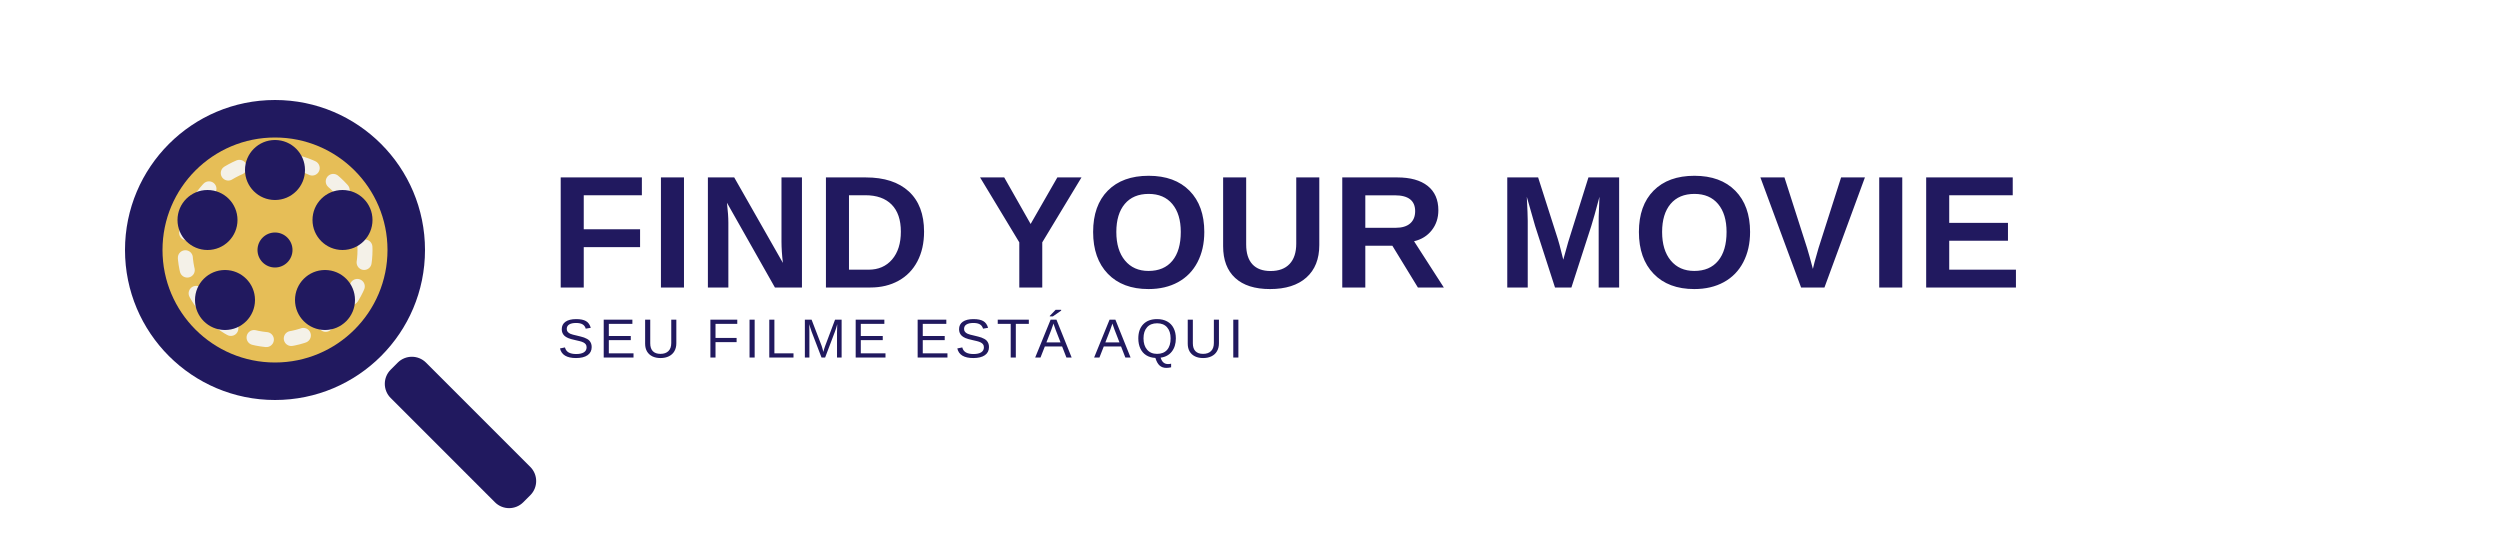
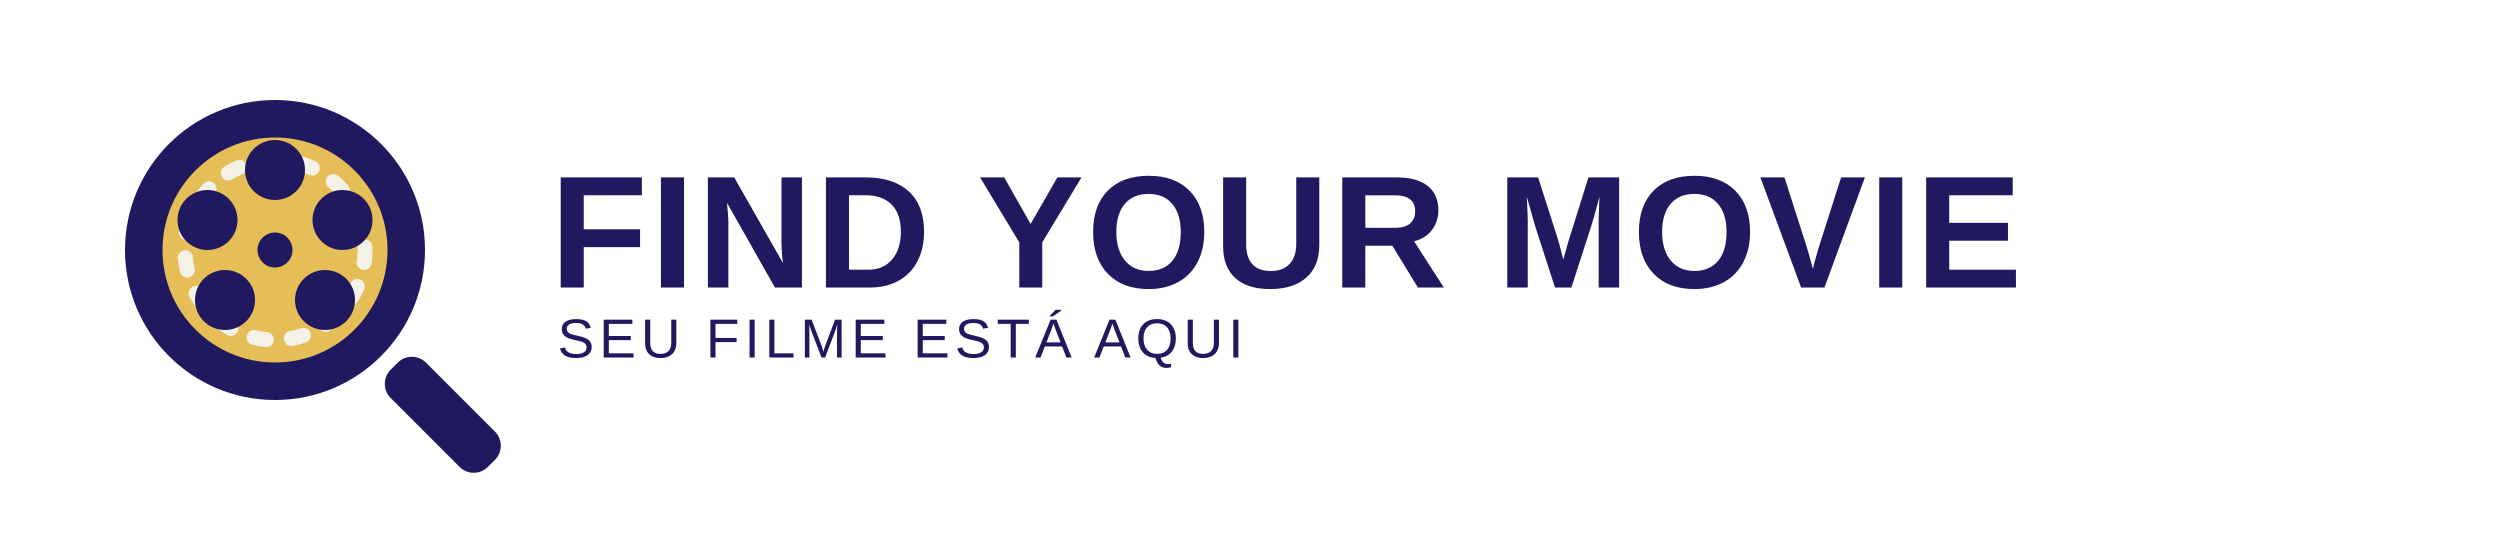
<svg xmlns="http://www.w3.org/2000/svg" viewBox="0 0 1000 220">
  <defs>
    <style>
      .blue { fill: #21195F; }
      .gold { fill: #E6BE57; }
      .film-dash {
-         fill: none;
-         stroke: #F4F1E8;
-         stroke-width: 6;
-         stroke-linecap: round;
-         stroke-dasharray: 5 10;
+       fill: none;
+       stroke: #F4F1E8;
+       stroke-width: 6;
+       stroke-linecap: round;
+       stroke-dasharray: 5 10;
      }
      .text-main {
-         fill: #21195F;
-         font-family: Arial, Helvetica, sans-serif;
-         font-size: 64px;
-         font-weight: 700;
-         letter-spacing: 1px;
+       fill: #21195F;
+       font-family: Arial, Helvetica, sans-serif;
+       font-size: 64px;
+       font-weight: 700;
+       letter-spacing: 1px;
      }
      .text-sub {
-         fill: #21195F;
-         font-family: Arial, Helvetica, sans-serif;
-         font-size: 22px;
-         font-weight: 500;
-         letter-spacing: 2px;
+       fill: #21195F;
+       font-family: Arial, Helvetica, sans-serif;
+       font-size: 22px;
+       font-weight: 500;
+       letter-spacing: 2px;
      }
    </style>
  </defs>
  <g transform="translate(40,30)">
    <circle cx="70" cy="70" r="60" class="blue" />
    <circle cx="70" cy="70" r="45" class="gold" />
    <circle cx="70" cy="70" r="36" class="film-dash" />
    <circle cx="70" cy="38" r="12" class="blue" />
    <circle cx="43" cy="58" r="12" class="blue" />
    <circle cx="97" cy="58" r="12" class="blue" />
    <circle cx="50" cy="90" r="12" class="blue" />
    <circle cx="90" cy="90" r="12" class="blue" />
    <circle cx="70" cy="70" r="7" class="blue" />
    <g transform="rotate(45 100 120)">
-       <rect x="110" y="95" width="75" height="20" rx="8" class="blue" />
+       <rect x="110" y="95" width="55" height="20" rx="8" class="blue" />
    </g>
  </g>
  <g transform="translate(220,85)">
    <text x="0" y="30" class="text-main">FIND YOUR MOVIE</text>
    <text x="3" y="58" class="text-sub">SEU FILME ESTÁ AQUI</text>
  </g>
</svg>
